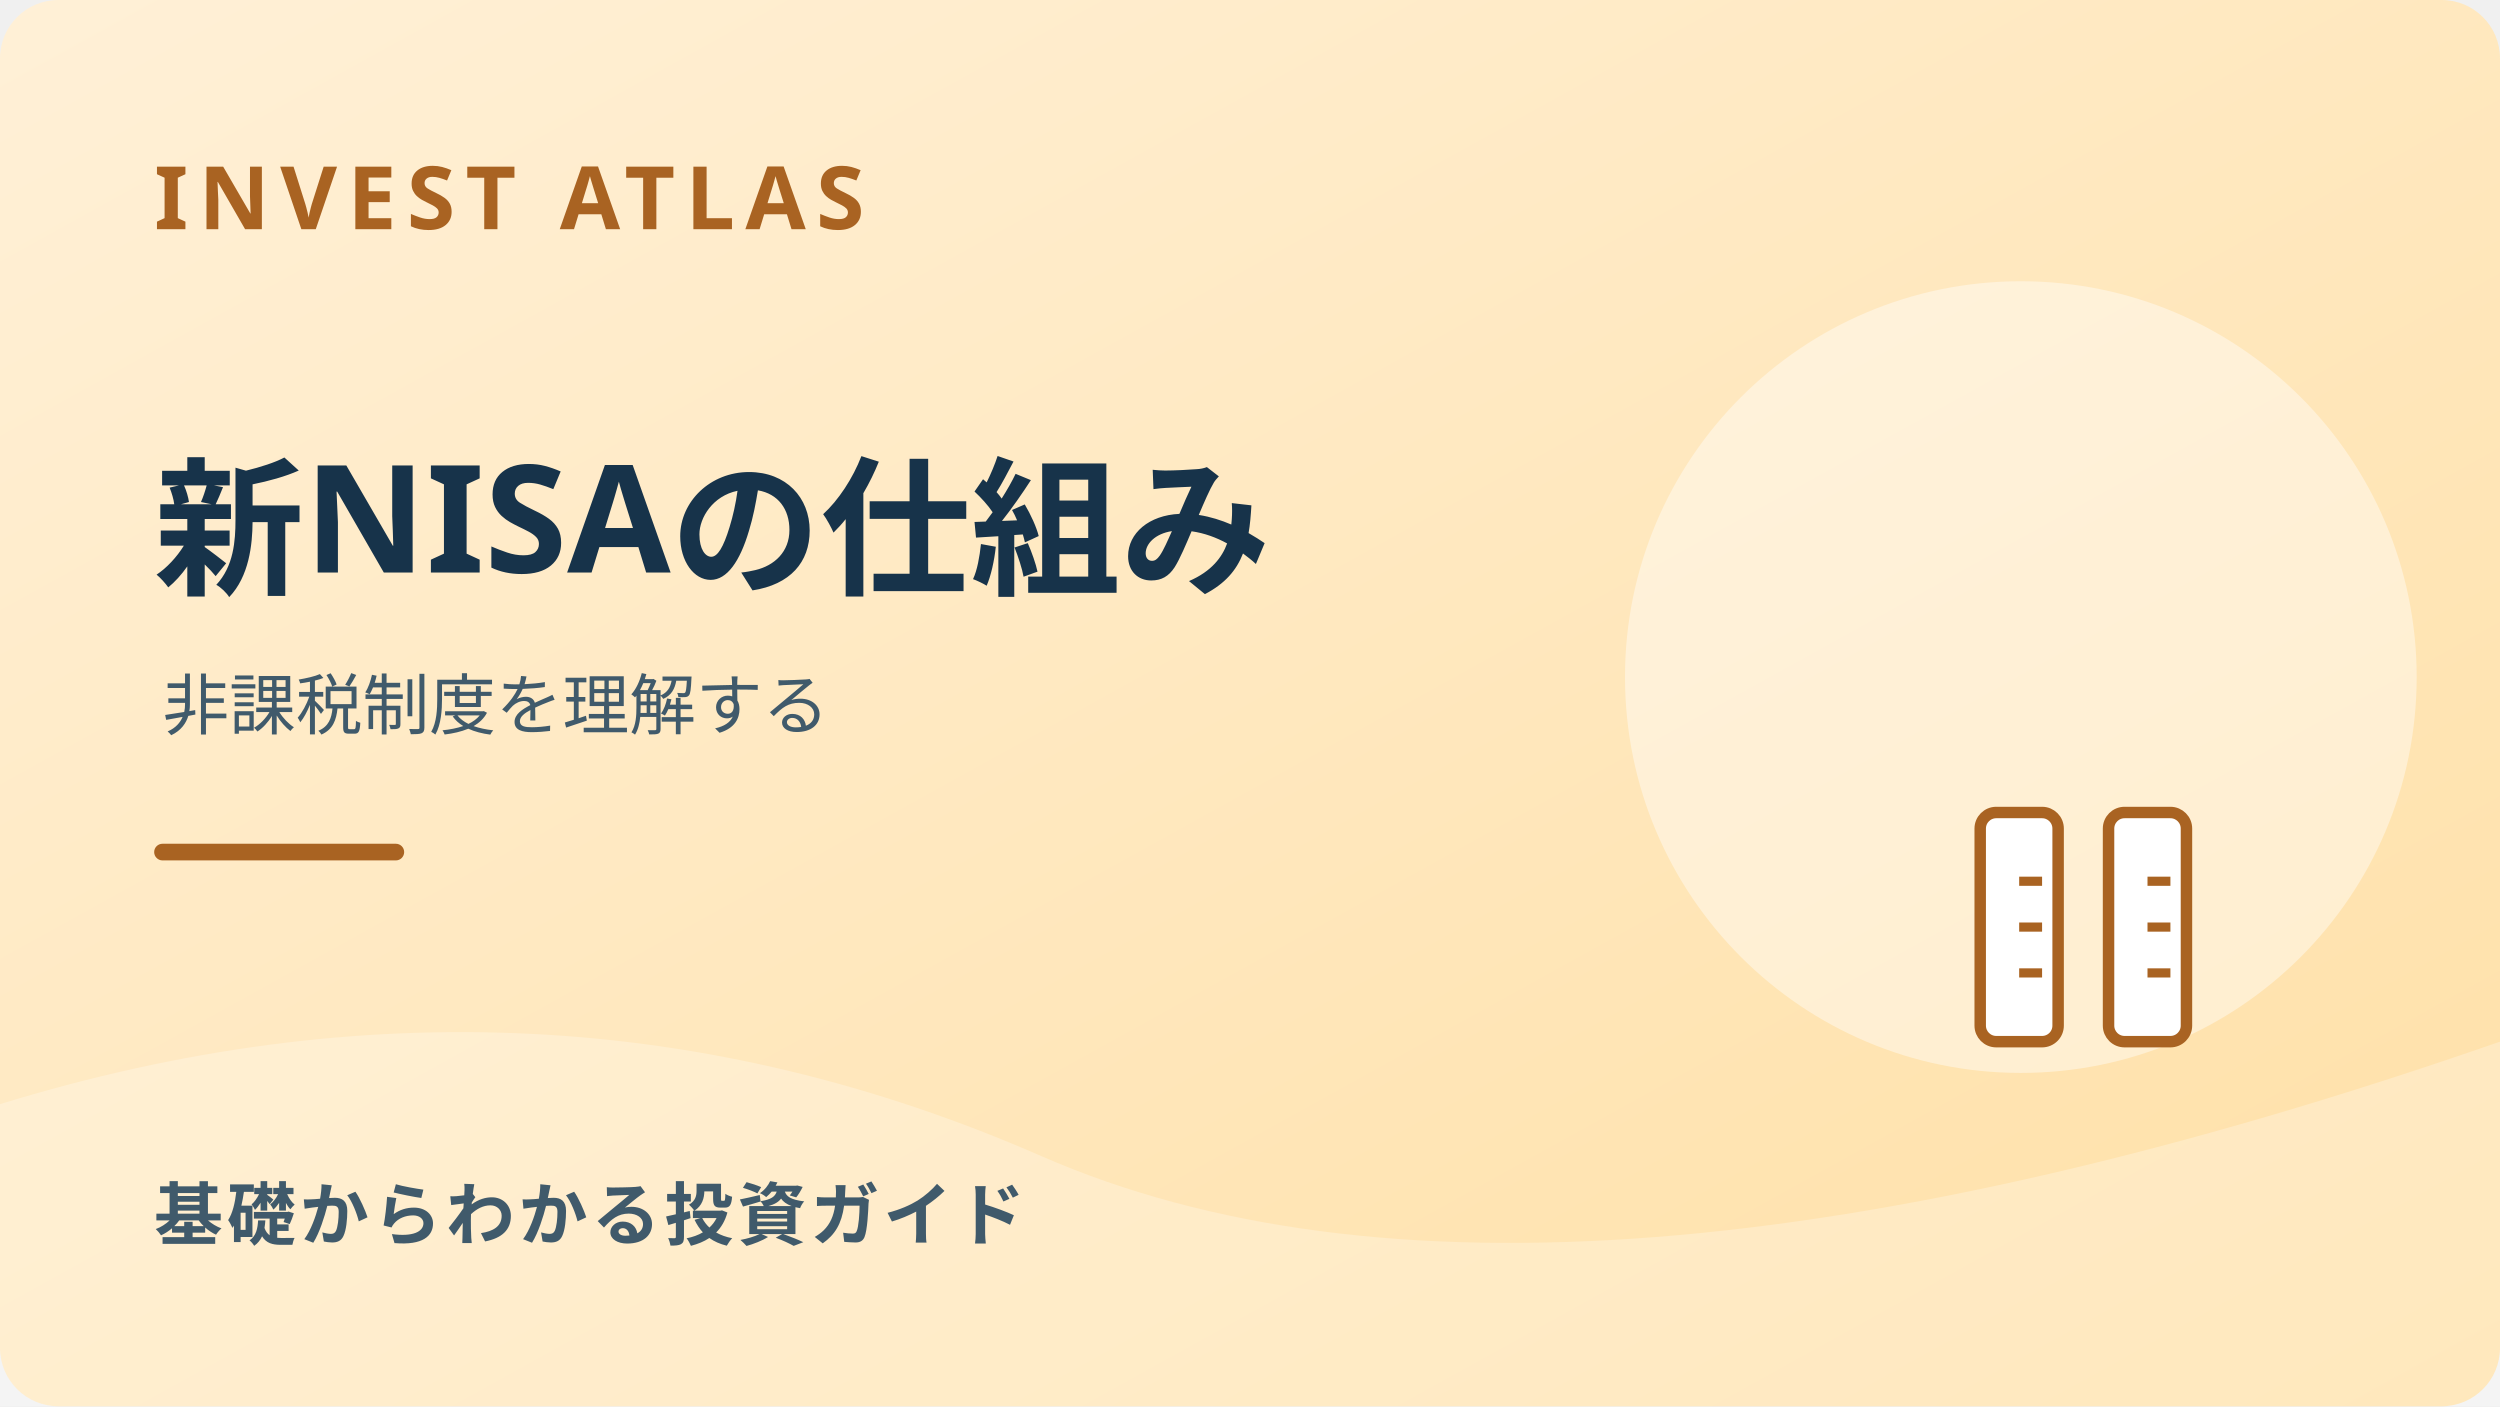
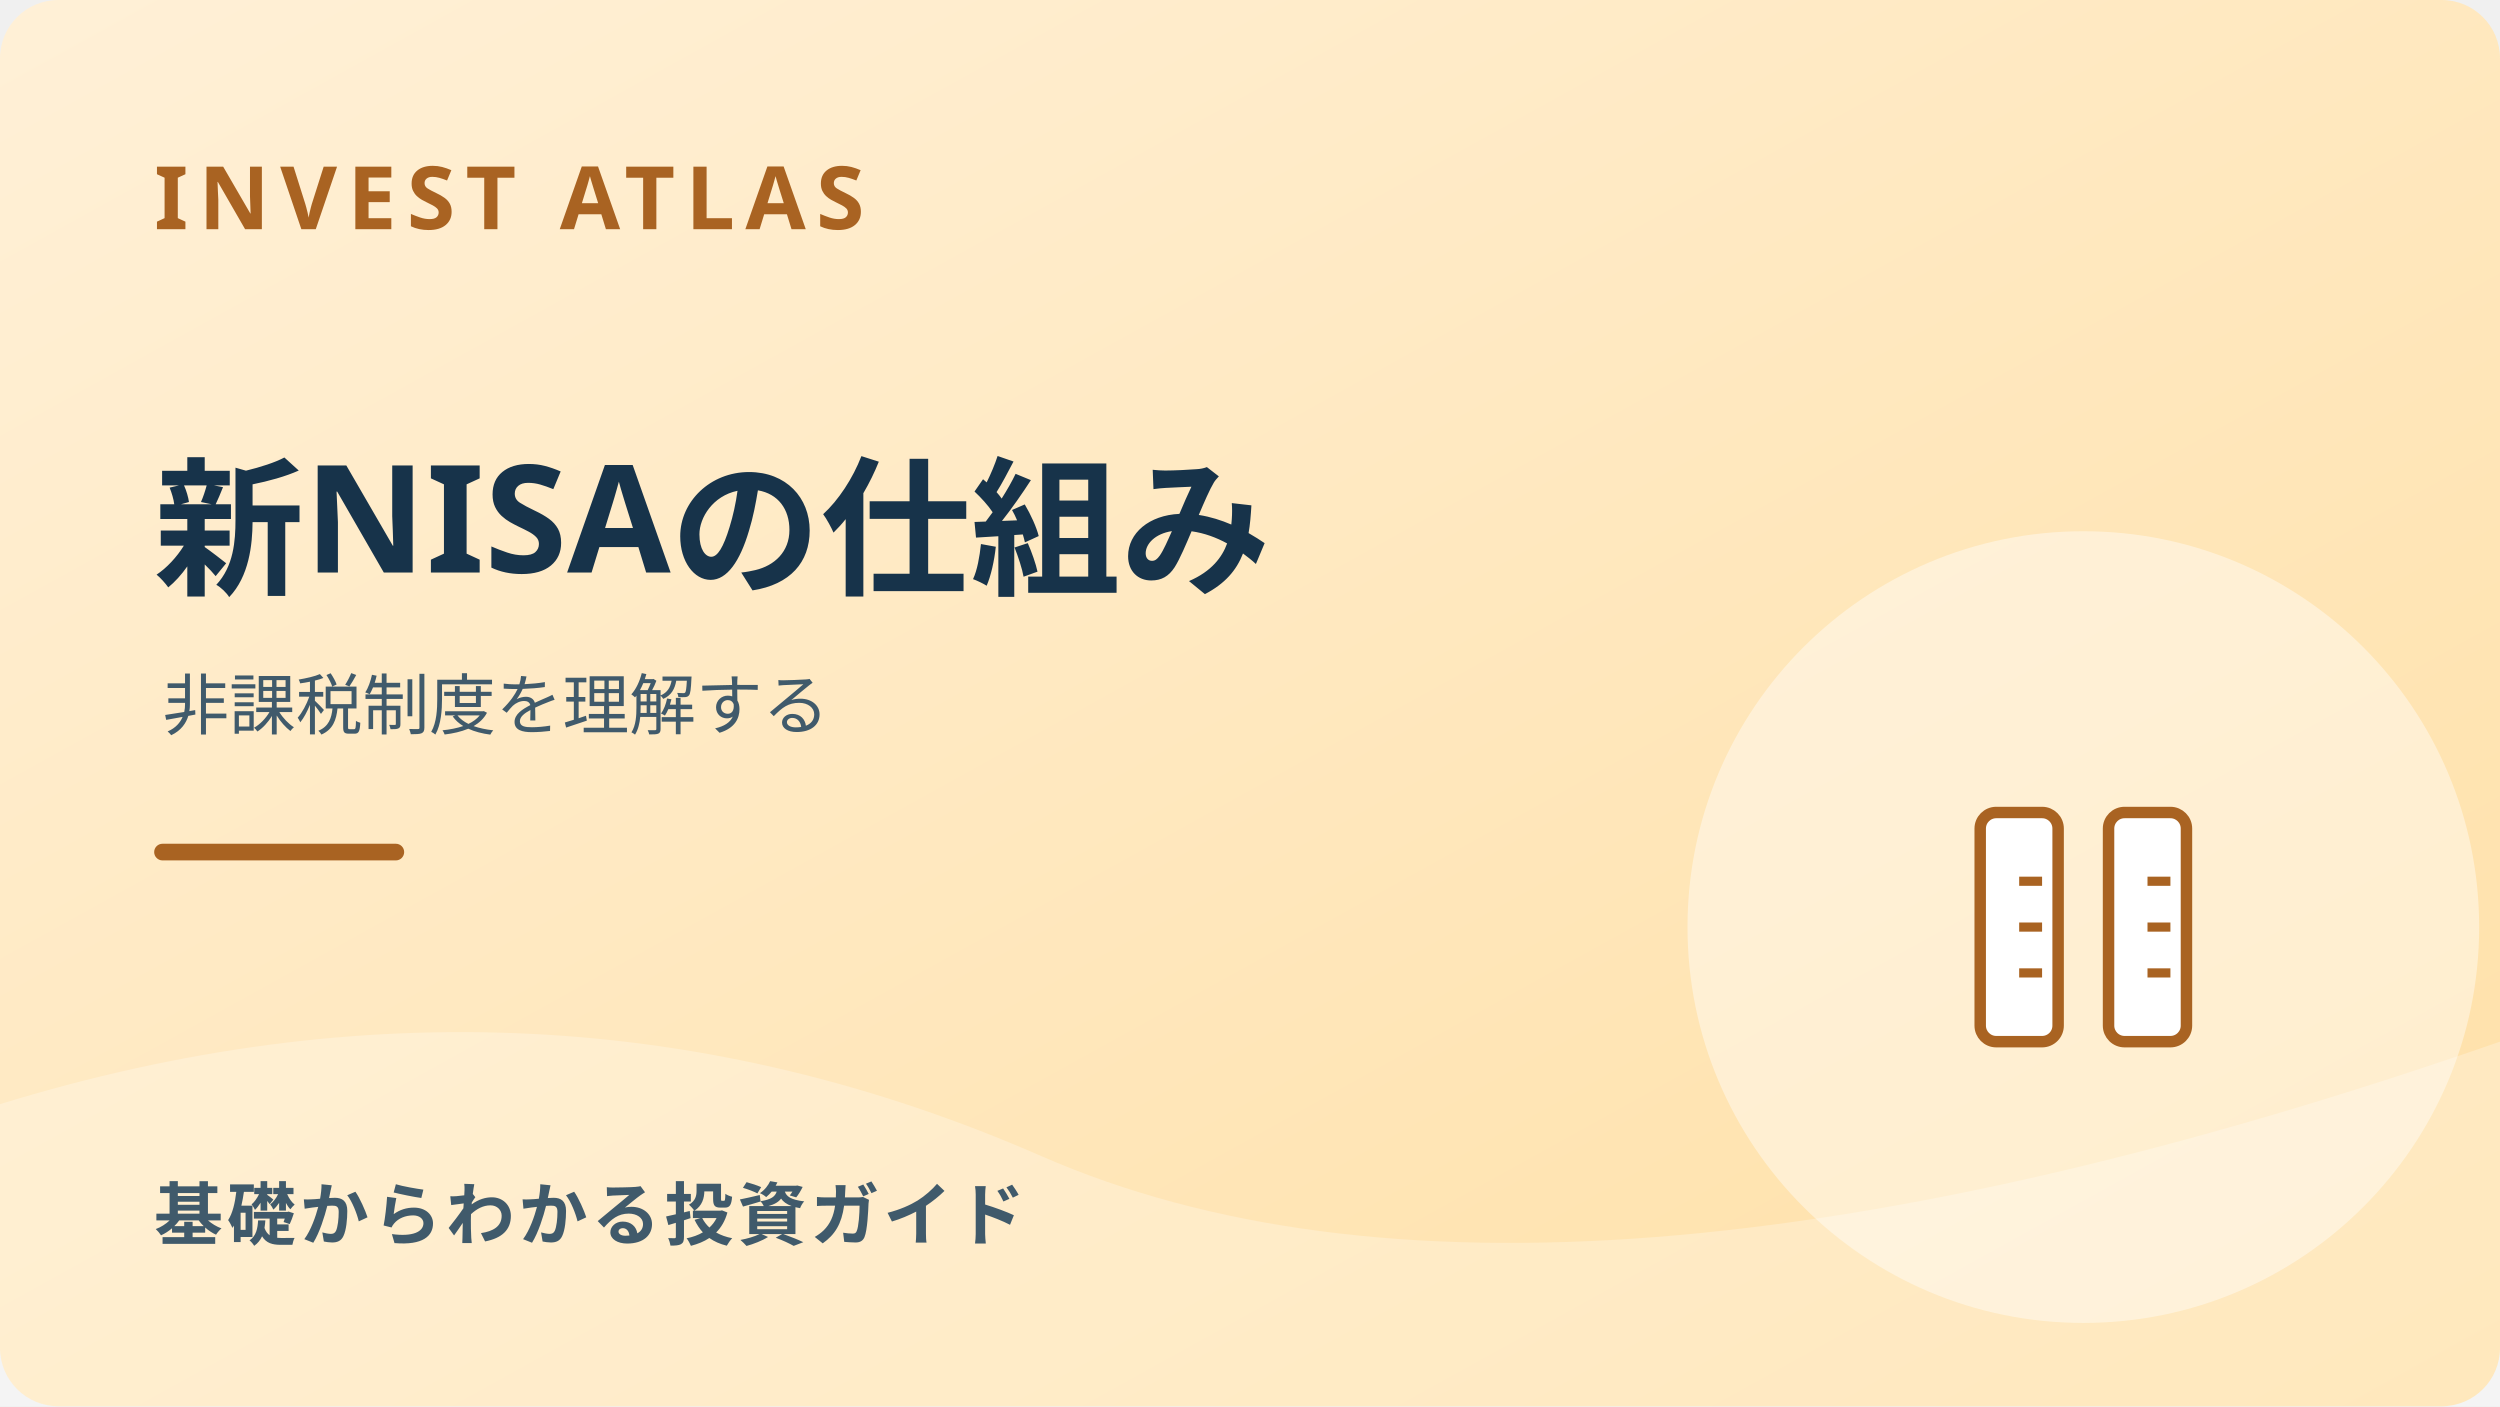
<svg xmlns="http://www.w3.org/2000/svg" width="1200" height="675" viewBox="0 0 1200 675">
  <defs>
    <linearGradient id="g" x1="0" y1="0" x2="1" y2="1">
      <stop stop-color="#fff0d7" />
      <stop offset="1" stop-color="#ffe0a6" />
    </linearGradient>
  </defs>
  <rect width="1200" height="675" rx="28" fill="url(#g)" />
-   <circle cx="970" cy="325" r="190" fill="#fff" opacity=".42" />
+   <circle cx="1000" cy="445" r="190" fill="#fff" opacity=".42" />
  <path d="M0 530 Q260 450 500 555 T1200 500 V675 H0Z" fill="#fff" opacity=".25" />
  <text x="74" y="110" font-family="system-ui,sans-serif" font-size="42" font-weight="800" letter-spacing="5" fill="#a96322">INVEST ATLAS</text>
  <text x="74" y="280" font-family="system-ui,sans-serif" font-size="72" font-weight="800" fill="#17334a">新NISAの仕組み</text>
  <text x="78" y="350" font-family="system-ui,sans-serif" font-size="32" fill="#405a6b">非課税制度を理解する</text>
  <rect x="74" y="405" width="120" height="8" rx="4" fill="#a96322" />
  <g transform="translate(1000 445) scale(1.1)">
    <rect x="-45" y="-50" width="34" height="100" rx="7" fill="#fff" stroke="#a96322" stroke-width="5" />
    <rect x="11" y="-50" width="34" height="100" rx="7" fill="#fff" stroke="#a96322" stroke-width="5" />
    <path d="M-28 -20 H-18 M-28 0 H-18 M-28 20 H-18 M28 -20 H38 M28 0 H38 M28 20 H38" stroke="#a96322" stroke-width="4" />
  </g>
  <text x="74" y="595" font-family="system-ui,sans-serif" font-size="33" font-weight="700" letter-spacing="2" fill="#405a6b">基礎からわかる投資ガイド</text>
</svg>
